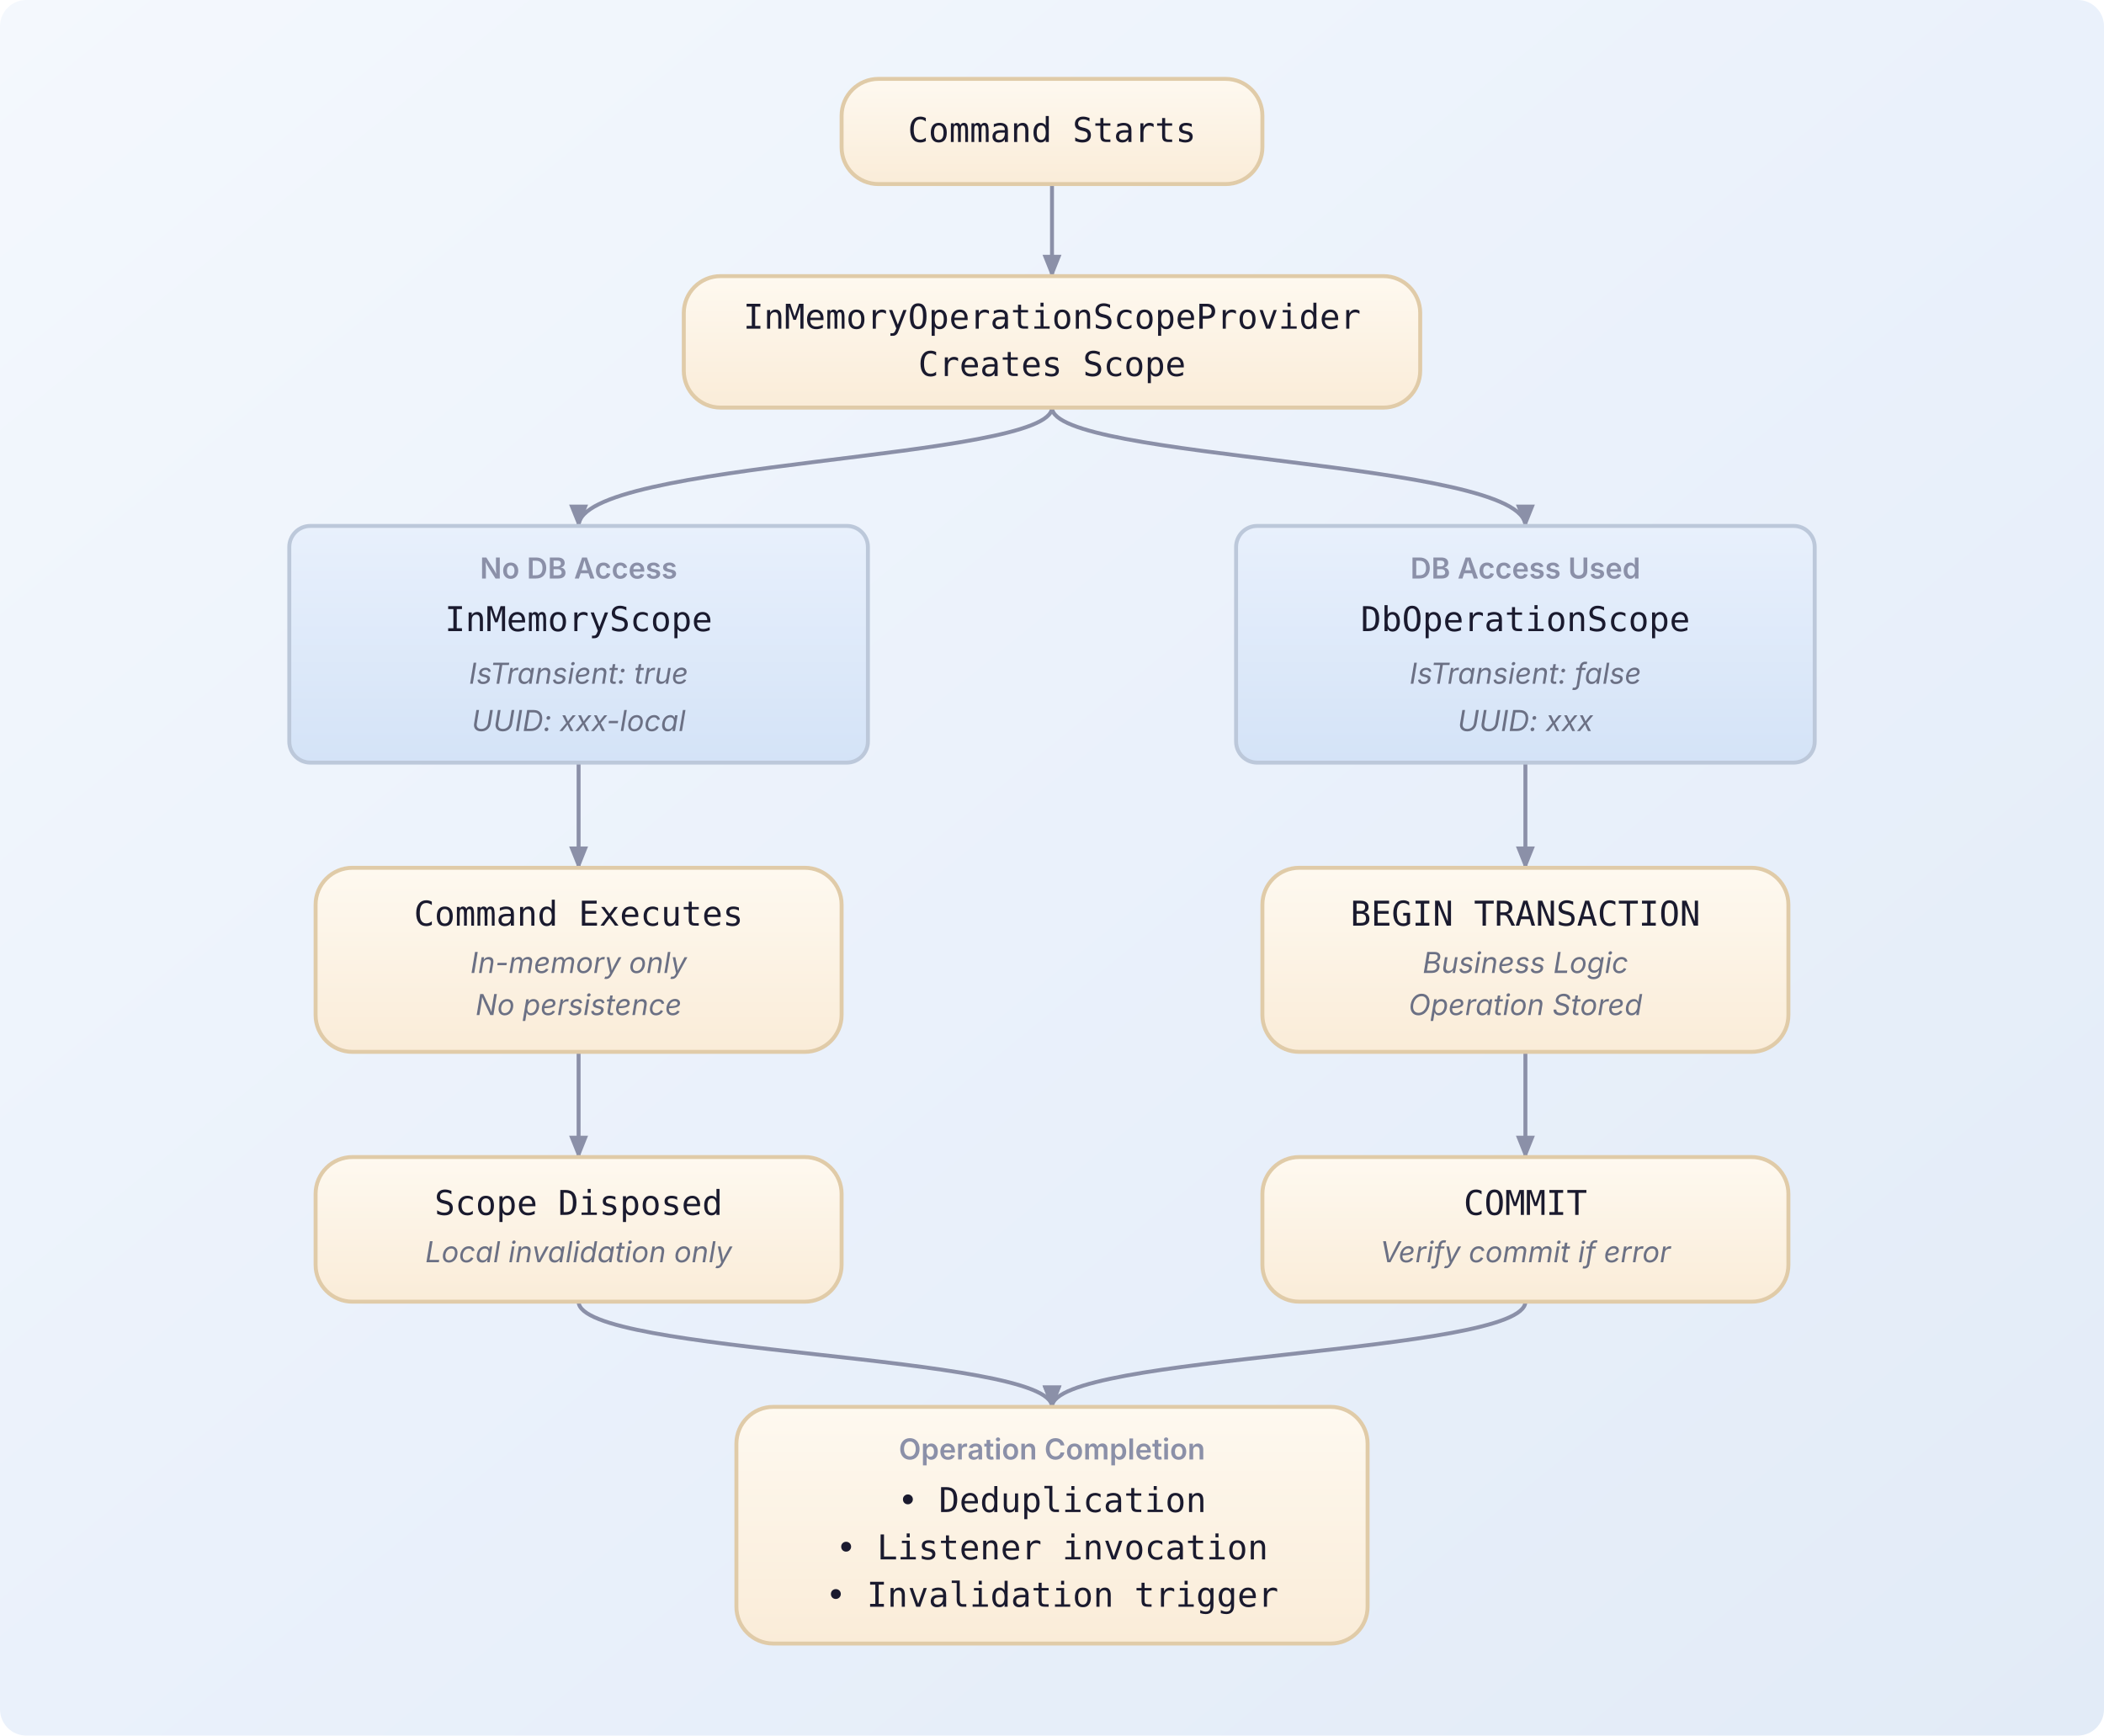
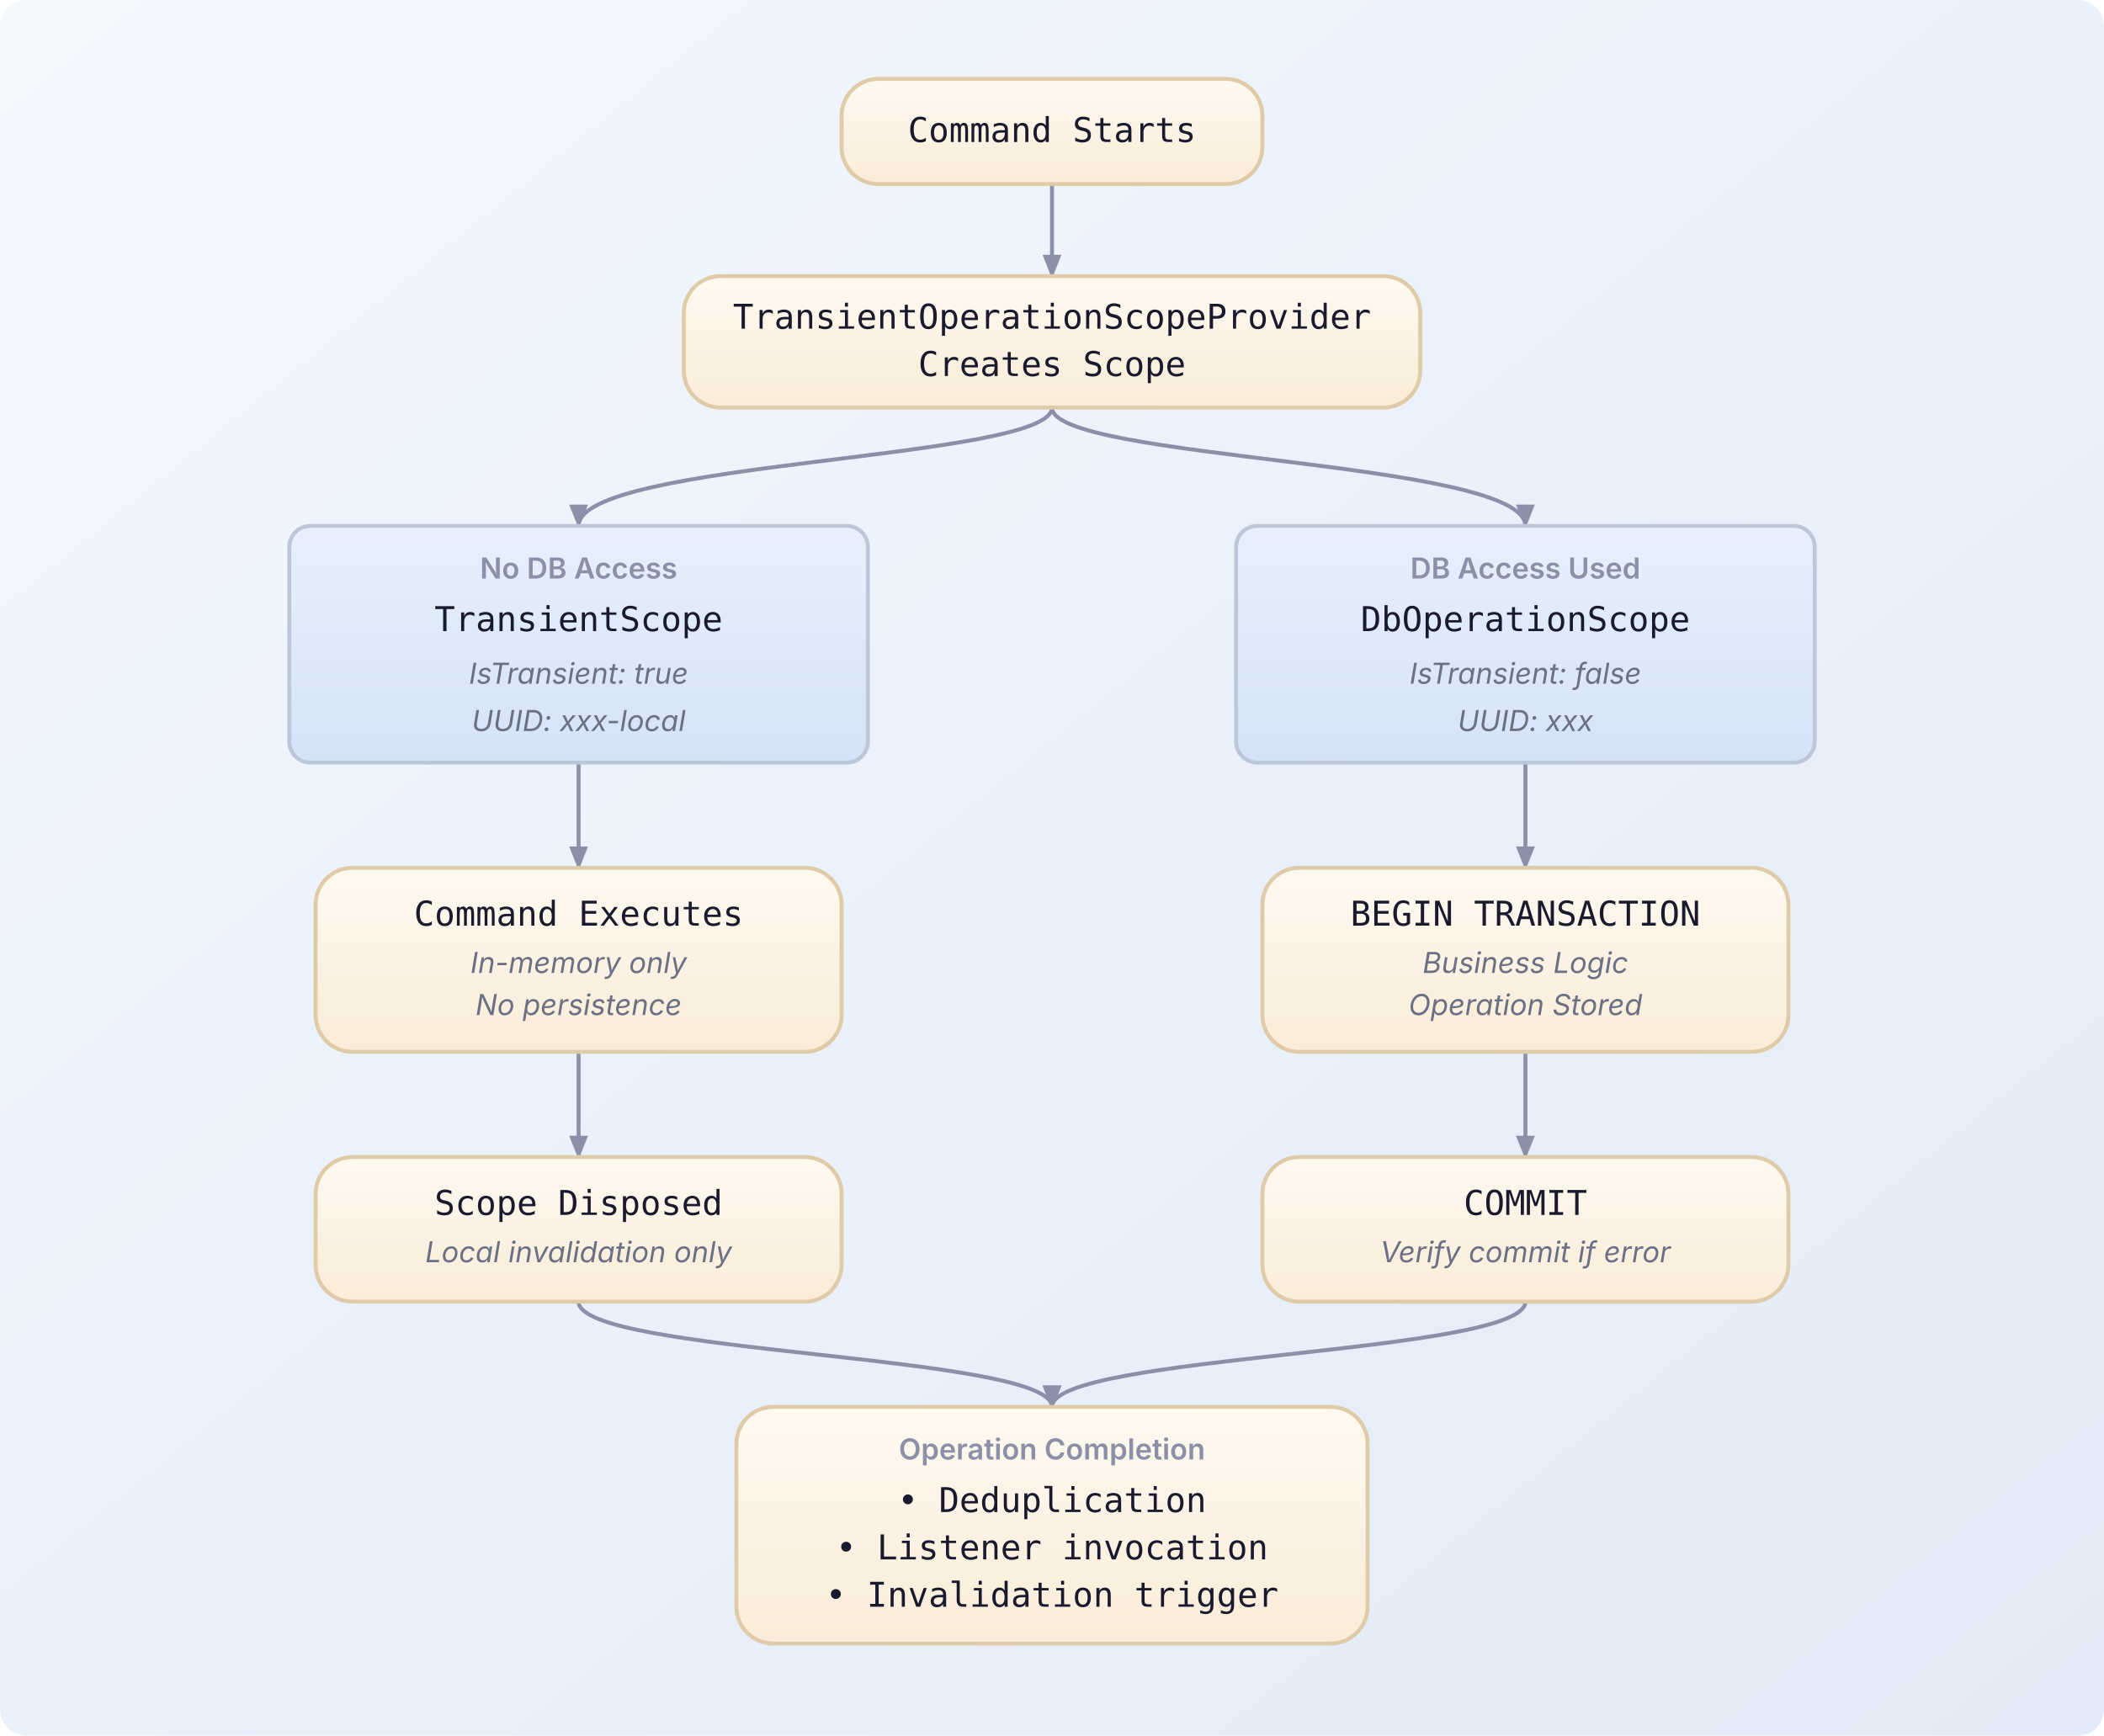
<svg xmlns="http://www.w3.org/2000/svg" viewBox="0 0 800 660" width="100%">
  <defs>
    <linearGradient id="bgGrad" x1="0%" y1="0%" x2="100%" y2="100%">
      <stop offset="0%" stop-color="#f4f8fd" />
      <stop offset="50%" stop-color="#eaf1fb" />
      <stop offset="100%" stop-color="#e2ebf7" />
    </linearGradient>
    <linearGradient id="stateGrad" x1="0%" y1="0%" x2="0%" y2="100%">
      <stop offset="0%" stop-color="#e8f0fc" />
      <stop offset="100%" stop-color="#d4e3f7" />
    </linearGradient>
    <linearGradient id="actionGrad" x1="0%" y1="0%" x2="0%" y2="100%">
      <stop offset="0%" stop-color="#fef9f0" />
      <stop offset="100%" stop-color="#faecd8" />
    </linearGradient>
    <marker id="arrow" viewBox="0 0 10 10" refX="9" refY="5" markerWidth="6" markerHeight="6" orient="auto-start-reverse">
      <path d="M 0 1 L 10 5 L 0 9 z" fill="#8b90a8" />
    </marker>
  </defs>
  <style>
        .code { font-family: "SF Mono", "Fira Code", Consolas, monospace; font-size: 13px; fill: #1a1a2e; }
        .label { font-family: Inter, -apple-system, sans-serif; font-size: 11px; fill: #6b7084; font-style: italic; }
        .header { font-family: Inter, sans-serif; font-size: 11px; fill: #8b90a8; font-weight: 600; text-transform: uppercase; }
        .arrow { fill: none; stroke: #8b90a8; stroke-width: 1.5; stroke-linecap: round; marker-end: url(#arrow); }
    </style>
  <rect width="100%" height="100%" fill="url(#bgGrad)" rx="10" />
  <path d="M 400 70 L 400 105" class="arrow" />
  <path d="M 400 155 C 400 175, 220 175, 220 200" class="arrow" />
  <path d="M 400 155 C 400 175, 580 175, 580 200" class="arrow" />
  <path d="M 220 290 L 220 330" class="arrow" />
  <path d="M 580 290 L 580 330" class="arrow" />
  <path d="M 220 400 L 220 440" class="arrow" />
  <path d="M 580 400 L 580 440" class="arrow" />
  <path d="M 220 495 C 220 515, 400 515, 400 535" class="arrow" />
  <path d="M 580 495 C 580 515, 400 515, 400 535" class="arrow" />
  <rect x="320" y="30" width="160" height="40" rx="14" fill="url(#actionGrad)" stroke="#e0cba8" stroke-width="1.5" />
  <text x="400" y="54" text-anchor="middle" class="code">Command Starts</text>
  <rect x="260" y="105" width="280" height="50" rx="14" fill="url(#actionGrad)" stroke="#e0cba8" stroke-width="1.5" />
-   <text x="400" y="125" text-anchor="middle" class="code">InMemoryOperationScopeProvider</text>
+   <text x="400" y="125" text-anchor="middle" class="code">TransientOperationScopeProvider</text>
  <text x="400" y="143" text-anchor="middle" class="code">Creates Scope</text>
  <rect x="110" y="200" width="220" height="90" rx="8" fill="url(#stateGrad)" stroke="#bcc8da" stroke-width="1.5" />
  <text x="220" y="220" text-anchor="middle" class="header">No DB Access</text>
-   <text x="220" y="240" text-anchor="middle" class="code">InMemoryScope</text>
+   <text x="220" y="240" text-anchor="middle" class="code">TransientScope</text>
  <text x="220" y="260" text-anchor="middle" class="label">IsTransient: true</text>
  <text x="220" y="278" text-anchor="middle" class="label">UUID: xxx-local</text>
  <rect x="470" y="200" width="220" height="90" rx="8" fill="url(#stateGrad)" stroke="#bcc8da" stroke-width="1.5" />
  <text x="580" y="220" text-anchor="middle" class="header">DB Access Used</text>
  <text x="580" y="240" text-anchor="middle" class="code">DbOperationScope</text>
  <text x="580" y="260" text-anchor="middle" class="label">IsTransient: false</text>
  <text x="580" y="278" text-anchor="middle" class="label">UUID: xxx</text>
  <rect x="120" y="330" width="200" height="70" rx="14" fill="url(#actionGrad)" stroke="#e0cba8" stroke-width="1.5" />
  <text x="220" y="352" text-anchor="middle" class="code">Command Executes</text>
  <text x="220" y="370" text-anchor="middle" class="label">In-memory only</text>
  <text x="220" y="386" text-anchor="middle" class="label">No persistence</text>
  <rect x="480" y="330" width="200" height="70" rx="14" fill="url(#actionGrad)" stroke="#e0cba8" stroke-width="1.5" />
  <text x="580" y="352" text-anchor="middle" class="code">BEGIN TRANSACTION</text>
  <text x="580" y="370" text-anchor="middle" class="label">Business Logic</text>
  <text x="580" y="386" text-anchor="middle" class="label">Operation Stored</text>
  <rect x="120" y="440" width="200" height="55" rx="14" fill="url(#actionGrad)" stroke="#e0cba8" stroke-width="1.5" />
  <text x="220" y="462" text-anchor="middle" class="code">Scope Disposed</text>
  <text x="220" y="480" text-anchor="middle" class="label">Local invalidation only</text>
  <rect x="480" y="440" width="200" height="55" rx="14" fill="url(#actionGrad)" stroke="#e0cba8" stroke-width="1.5" />
  <text x="580" y="462" text-anchor="middle" class="code">COMMIT</text>
  <text x="580" y="480" text-anchor="middle" class="label">Verify commit if error</text>
  <rect x="280" y="535" width="240" height="90" rx="14" fill="url(#actionGrad)" stroke="#e0cba8" stroke-width="1.5" />
  <text x="400" y="555" text-anchor="middle" class="header">Operation Completion</text>
  <text x="400" y="575" text-anchor="middle" class="code">• Deduplication</text>
  <text x="400" y="593" text-anchor="middle" class="code">• Listener invocation</text>
  <text x="400" y="611" text-anchor="middle" class="code">• Invalidation trigger</text>
</svg>
